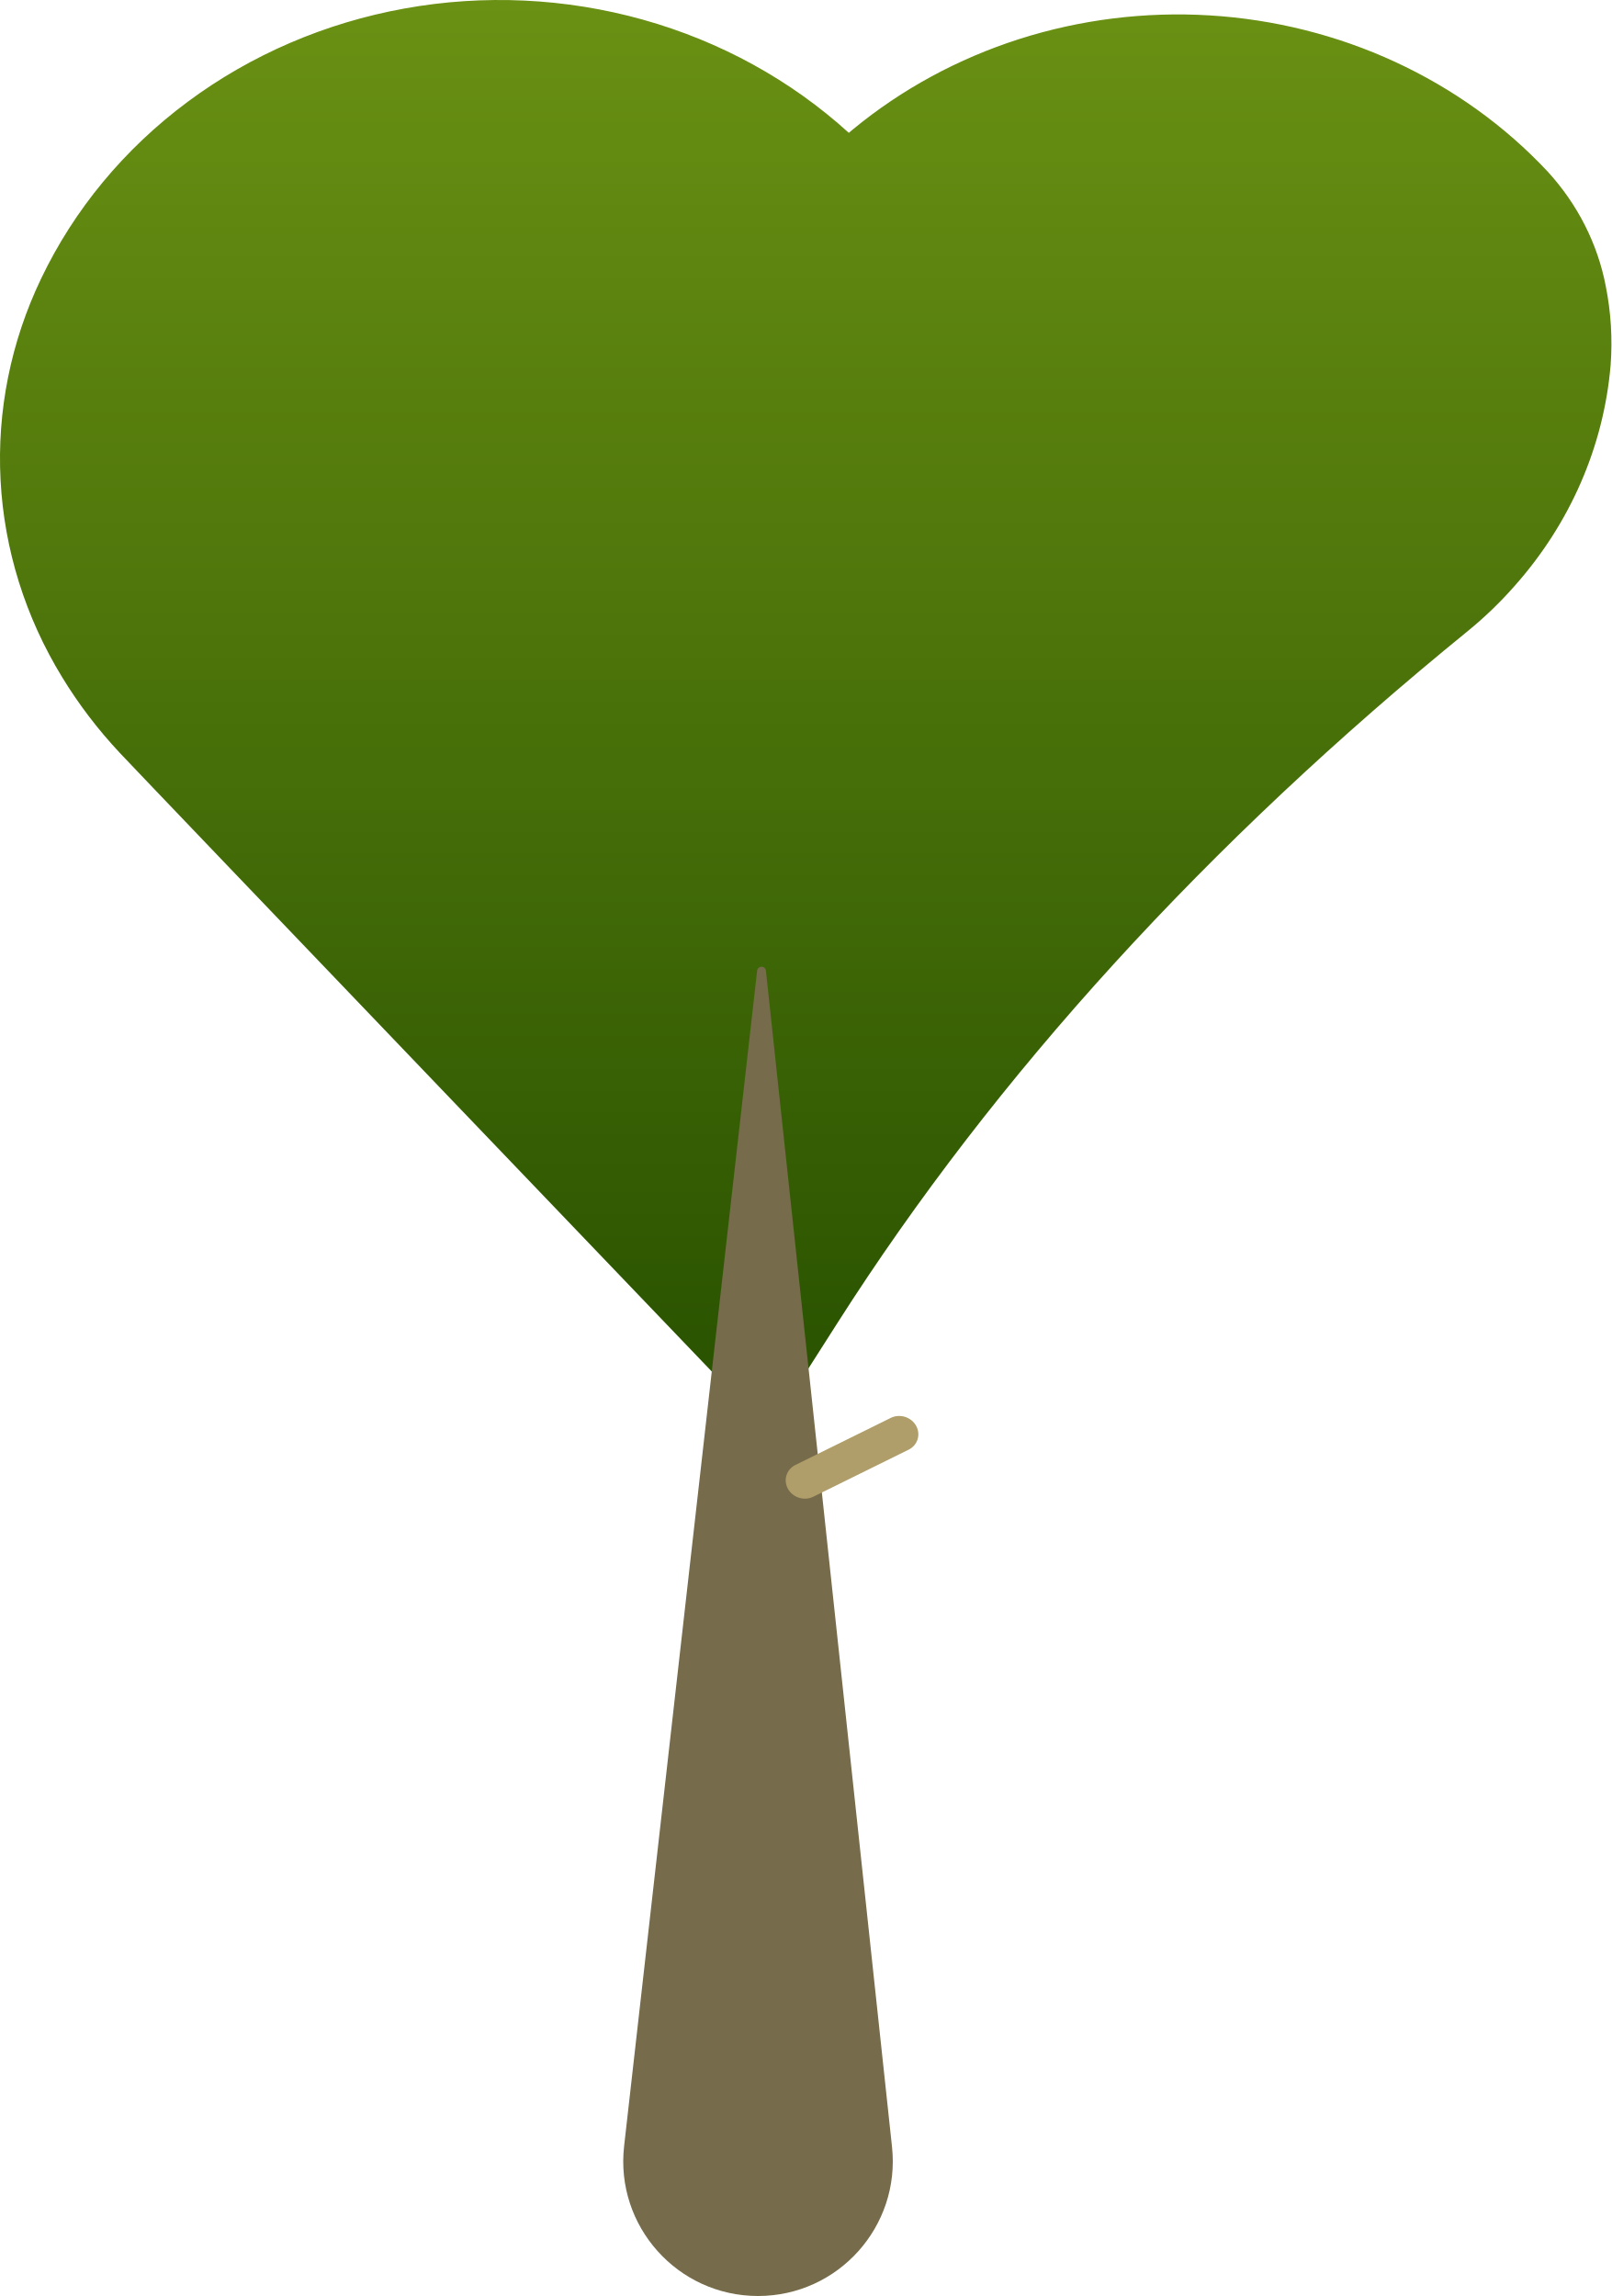
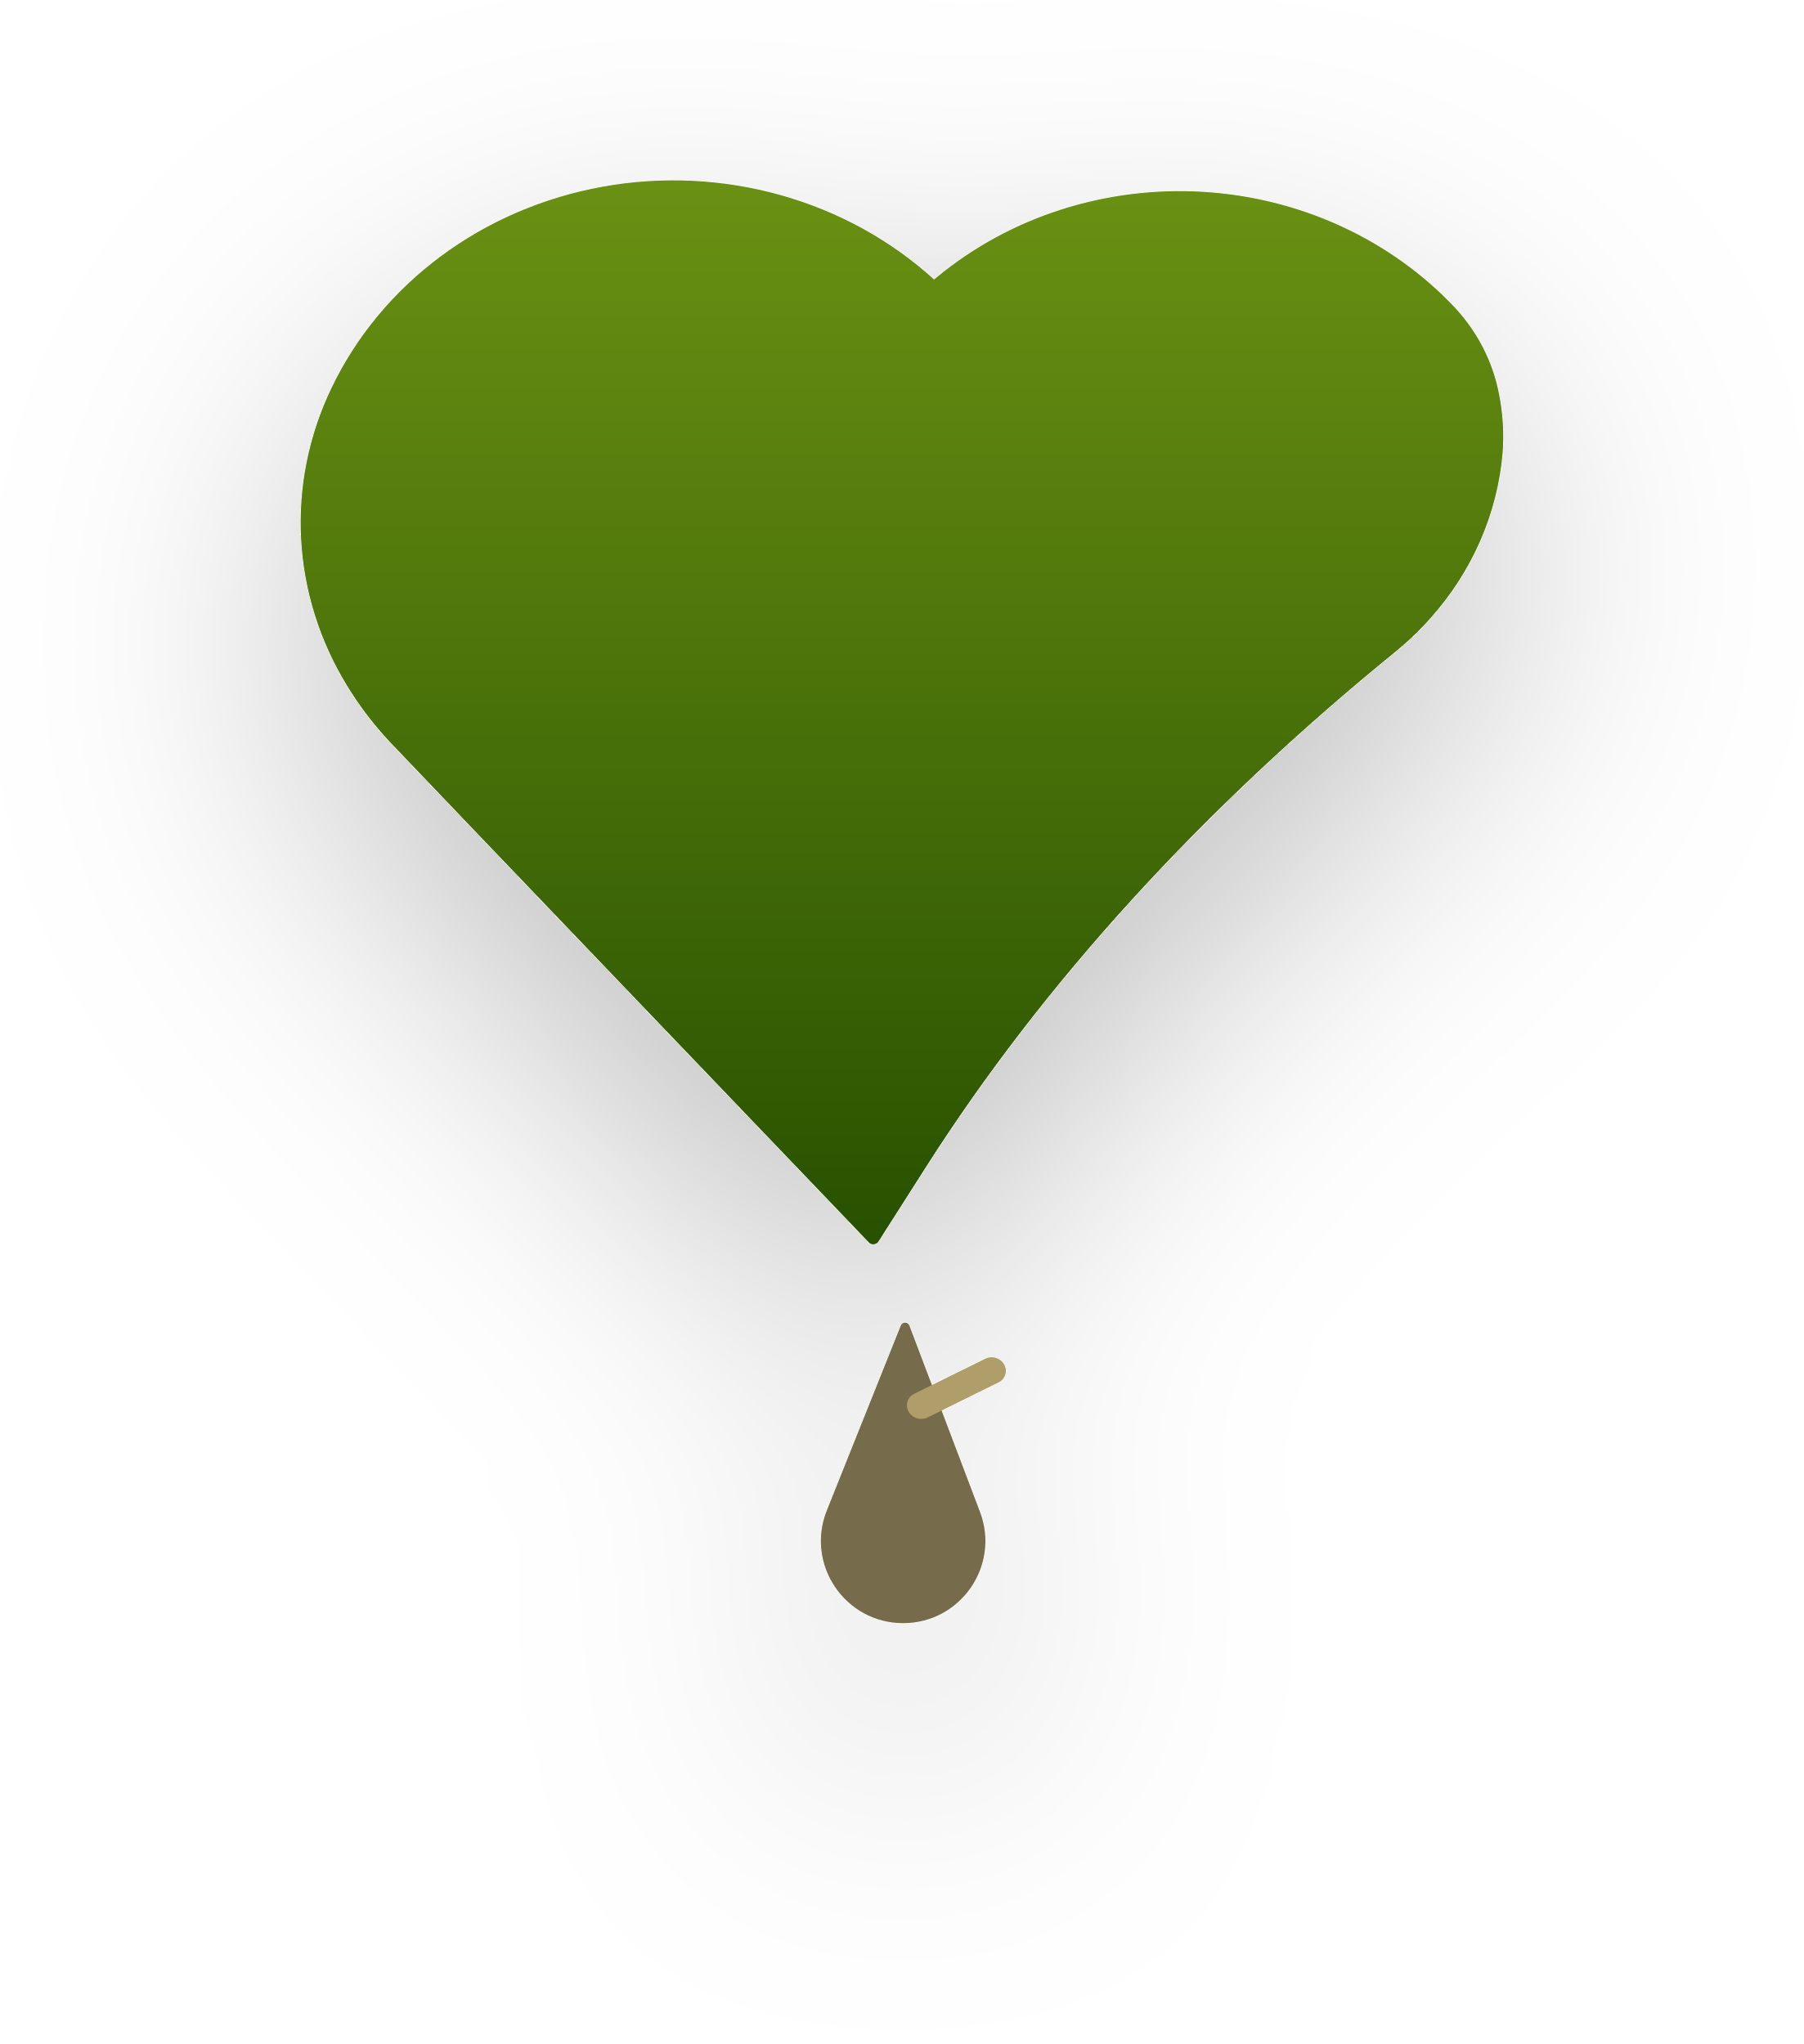
- <svg xmlns="http://www.w3.org/2000/svg" width="40" height="57" viewBox="0 0 40 57" fill="none">
-   <path d="M39.859 7.104C39.657 6.05 39.158 5.067 38.414 4.256C37.355 3.125 36.069 2.201 34.629 1.536C33.19 0.871 31.625 0.479 30.024 0.382C28.423 0.285 26.817 0.485 25.298 0.97C23.78 1.456 22.378 2.217 21.173 3.211L21.07 3.298C19.631 1.989 17.878 1.025 15.958 0.488C14.038 -0.049 12.008 -0.145 10.041 0.211C8.074 0.566 6.226 1.361 4.656 2.529C3.086 3.696 1.839 5.202 1.02 6.918C0.268 8.488 -0.077 10.204 0.014 11.923C0.105 13.643 0.629 15.318 1.542 16.811C1.952 17.484 2.434 18.116 2.98 18.698C3.543 19.301 18.747 35.175 18.899 35.334C18.917 35.354 18.94 35.37 18.965 35.38C18.99 35.391 19.018 35.397 19.046 35.397C19.051 35.397 19.059 35.394 19.066 35.394C19.077 35.394 19.088 35.392 19.097 35.387C19.147 35.376 19.191 35.346 19.218 35.305L19.298 35.182L19.393 35.03L20.8 32.824C24.701 26.706 29.96 20.933 36.434 15.667C36.85 15.327 37.236 14.956 37.588 14.556C38.973 13.002 39.809 11.083 39.98 9.063C40.029 8.408 39.988 7.749 39.859 7.104Z" fill="url(#paint0_linear_19_264)" />
-   <path d="M18.794 24.097C18.8 24.042 18.847 24 18.903 24V24C18.959 24 19.006 24.042 19.012 24.098L22.142 53.298C22.354 55.275 20.804 57 18.816 57V57C16.819 57 15.267 55.262 15.492 53.279L18.794 24.097Z" fill="#766B4A" />
-   <path d="M20.187 37.158L22.555 35.989C22.779 35.879 22.862 35.612 22.739 35.394C22.617 35.177 22.336 35.09 22.112 35.2L19.744 36.369C19.52 36.479 19.437 36.746 19.56 36.964C19.682 37.181 19.963 37.268 20.187 37.158Z" fill="#AF9E69" />
+ <svg xmlns="http://www.w3.org/2000/svg" width="60" height="68" viewBox="0 0 60 68" fill="none">
+   <g filter="url(#filter0_d_37_2)">
+     <path d="M49.859 13.104C49.657 12.05 49.158 11.067 48.414 10.256C47.355 9.125 46.069 8.201 44.629 7.536C43.19 6.871 41.625 6.479 40.024 6.382C38.423 6.285 36.817 6.485 35.298 6.97C33.78 7.456 32.378 8.217 31.173 9.211L31.07 9.298C29.631 7.989 27.878 7.025 25.958 6.488C24.038 5.951 22.008 5.855 20.041 6.211C18.074 6.566 16.227 7.361 14.656 8.529C13.086 9.696 11.839 11.202 11.02 12.918C10.268 14.488 9.923 16.203 10.014 17.923C10.105 19.643 10.629 21.318 11.542 22.811C11.952 23.484 12.434 24.116 12.98 24.698C13.543 25.301 28.747 41.175 28.899 41.334C28.917 41.354 28.94 41.37 28.965 41.38C28.99 41.391 29.018 41.397 29.046 41.397C29.051 41.397 29.059 41.394 29.066 41.394C29.077 41.394 29.088 41.392 29.097 41.387C29.147 41.376 29.191 41.346 29.218 41.305L29.298 41.182L29.393 41.03L30.8 38.824C34.701 32.706 39.96 26.933 46.434 21.667C46.85 21.327 47.236 20.956 47.588 20.556C48.973 19.003 49.809 17.083 49.98 15.063C50.029 14.408 49.988 13.749 49.859 13.104Z" fill="url(#paint0_linear_37_2)" />
+     <path d="M29.961 44.097C29.985 44.038 30.041 44 30.104 44V44C30.168 44 30.226 44.04 30.248 44.099L32.596 50.296C33.275 52.086 31.953 54 30.039 54V54C28.105 54 26.782 52.046 27.5 50.25L29.961 44.097Z" fill="#766B4A" />
+     <path d="M30.849 47.158L33.217 45.989C33.441 45.879 33.524 45.612 33.401 45.394C33.279 45.177 32.998 45.09 32.774 45.2L30.406 46.369C30.182 46.479 30.099 46.746 30.222 46.964C30.344 47.181 30.625 47.268 30.849 47.158Z" fill="#AF9E69" />
+   </g>
  <defs>
-     <linearGradient id="paint0_linear_19_264" x1="20" y1="0" x2="20" y2="35.397" gradientUnits="userSpaceOnUse">
+     <filter id="filter0_d_37_2" x="0" y="0" width="60" height="68" filterUnits="userSpaceOnUse" color-interpolation-filters="sRGB">
+       <feFlood flood-opacity="0" result="BackgroundImageFix" />
+       <feColorMatrix in="SourceAlpha" type="matrix" values="0 0 0 0 0 0 0 0 0 0 0 0 0 0 0 0 0 0 127 0" result="hardAlpha" />
+       <feOffset dy="4" />
+       <feGaussianBlur stdDeviation="5" />
+       <feComposite in2="hardAlpha" operator="out" />
+       <feColorMatrix type="matrix" values="0 0 0 0 0 0 0 0 0 0 0 0 0 0 0 0 0 0 0.25 0" />
+       <feBlend mode="normal" in2="BackgroundImageFix" result="effect1_dropShadow_37_2" />
+       <feBlend mode="normal" in="SourceGraphic" in2="effect1_dropShadow_37_2" result="shape" />
+     </filter>
+     <linearGradient id="paint0_linear_37_2" x1="30" y1="6" x2="30" y2="41.397" gradientUnits="userSpaceOnUse">
      <stop stop-color="#6A9113" />
      <stop offset="1" stop-color="#285100" />
    </linearGradient>
  </defs>
</svg>
